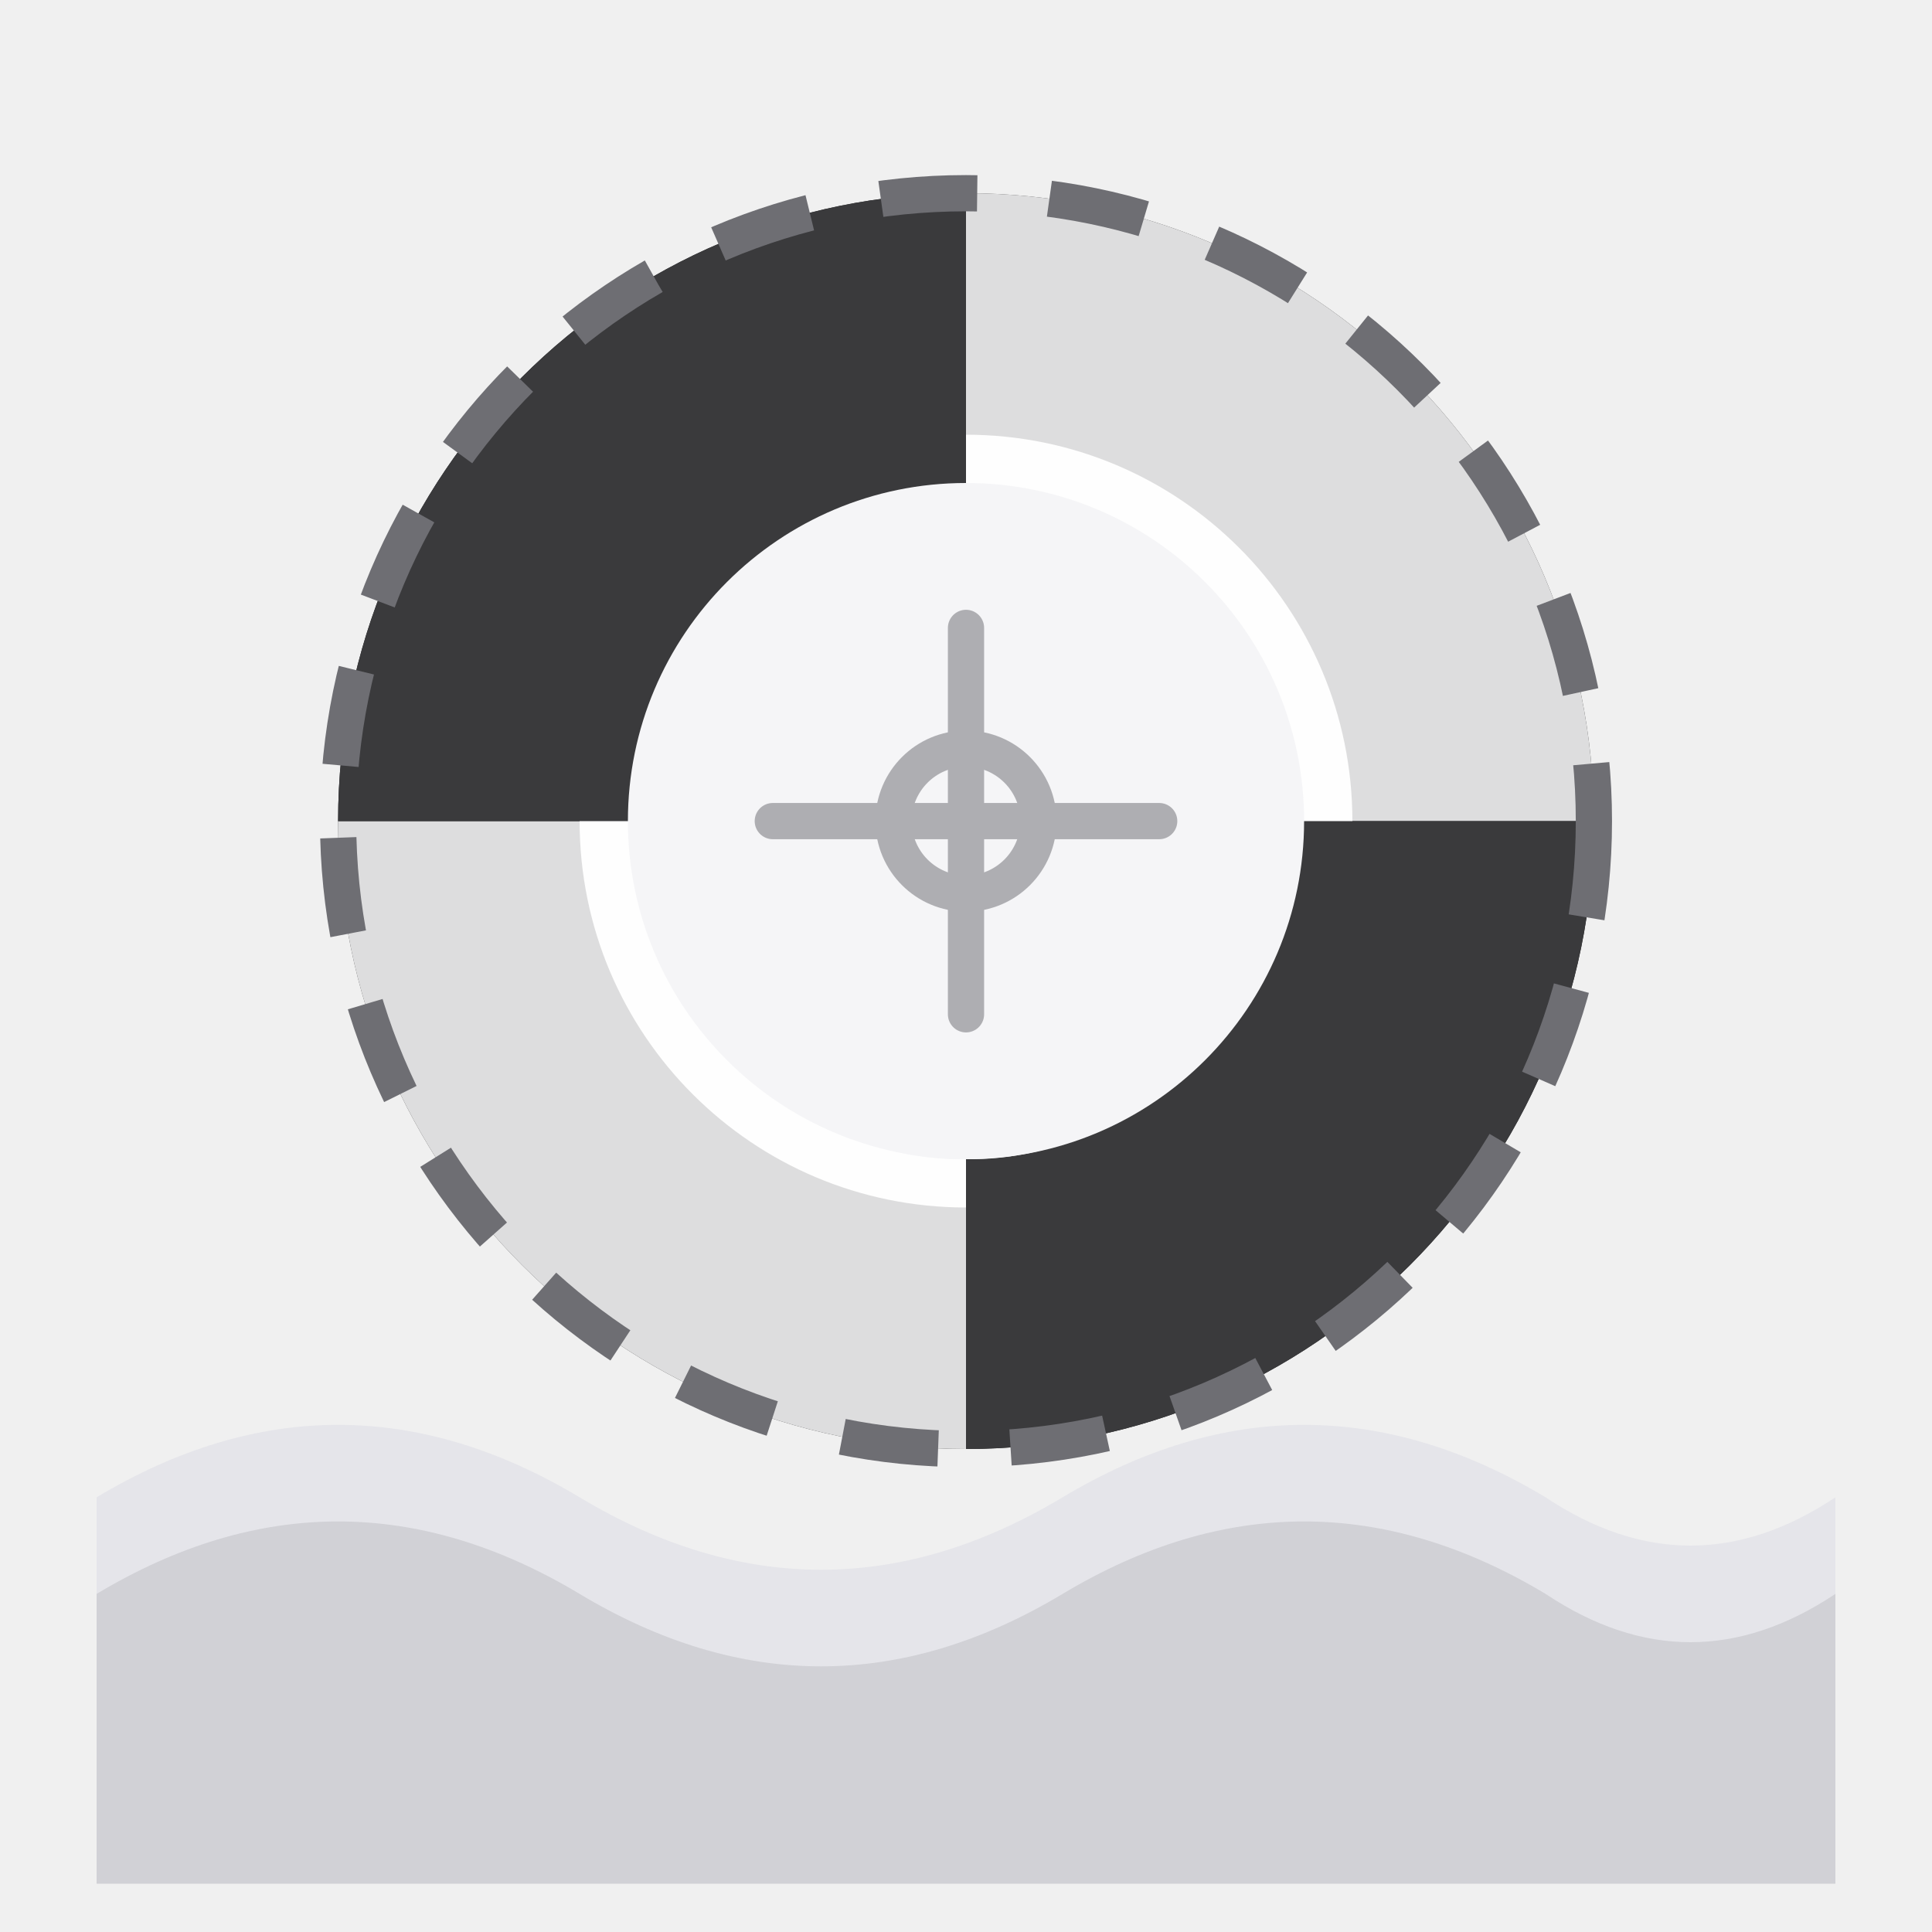
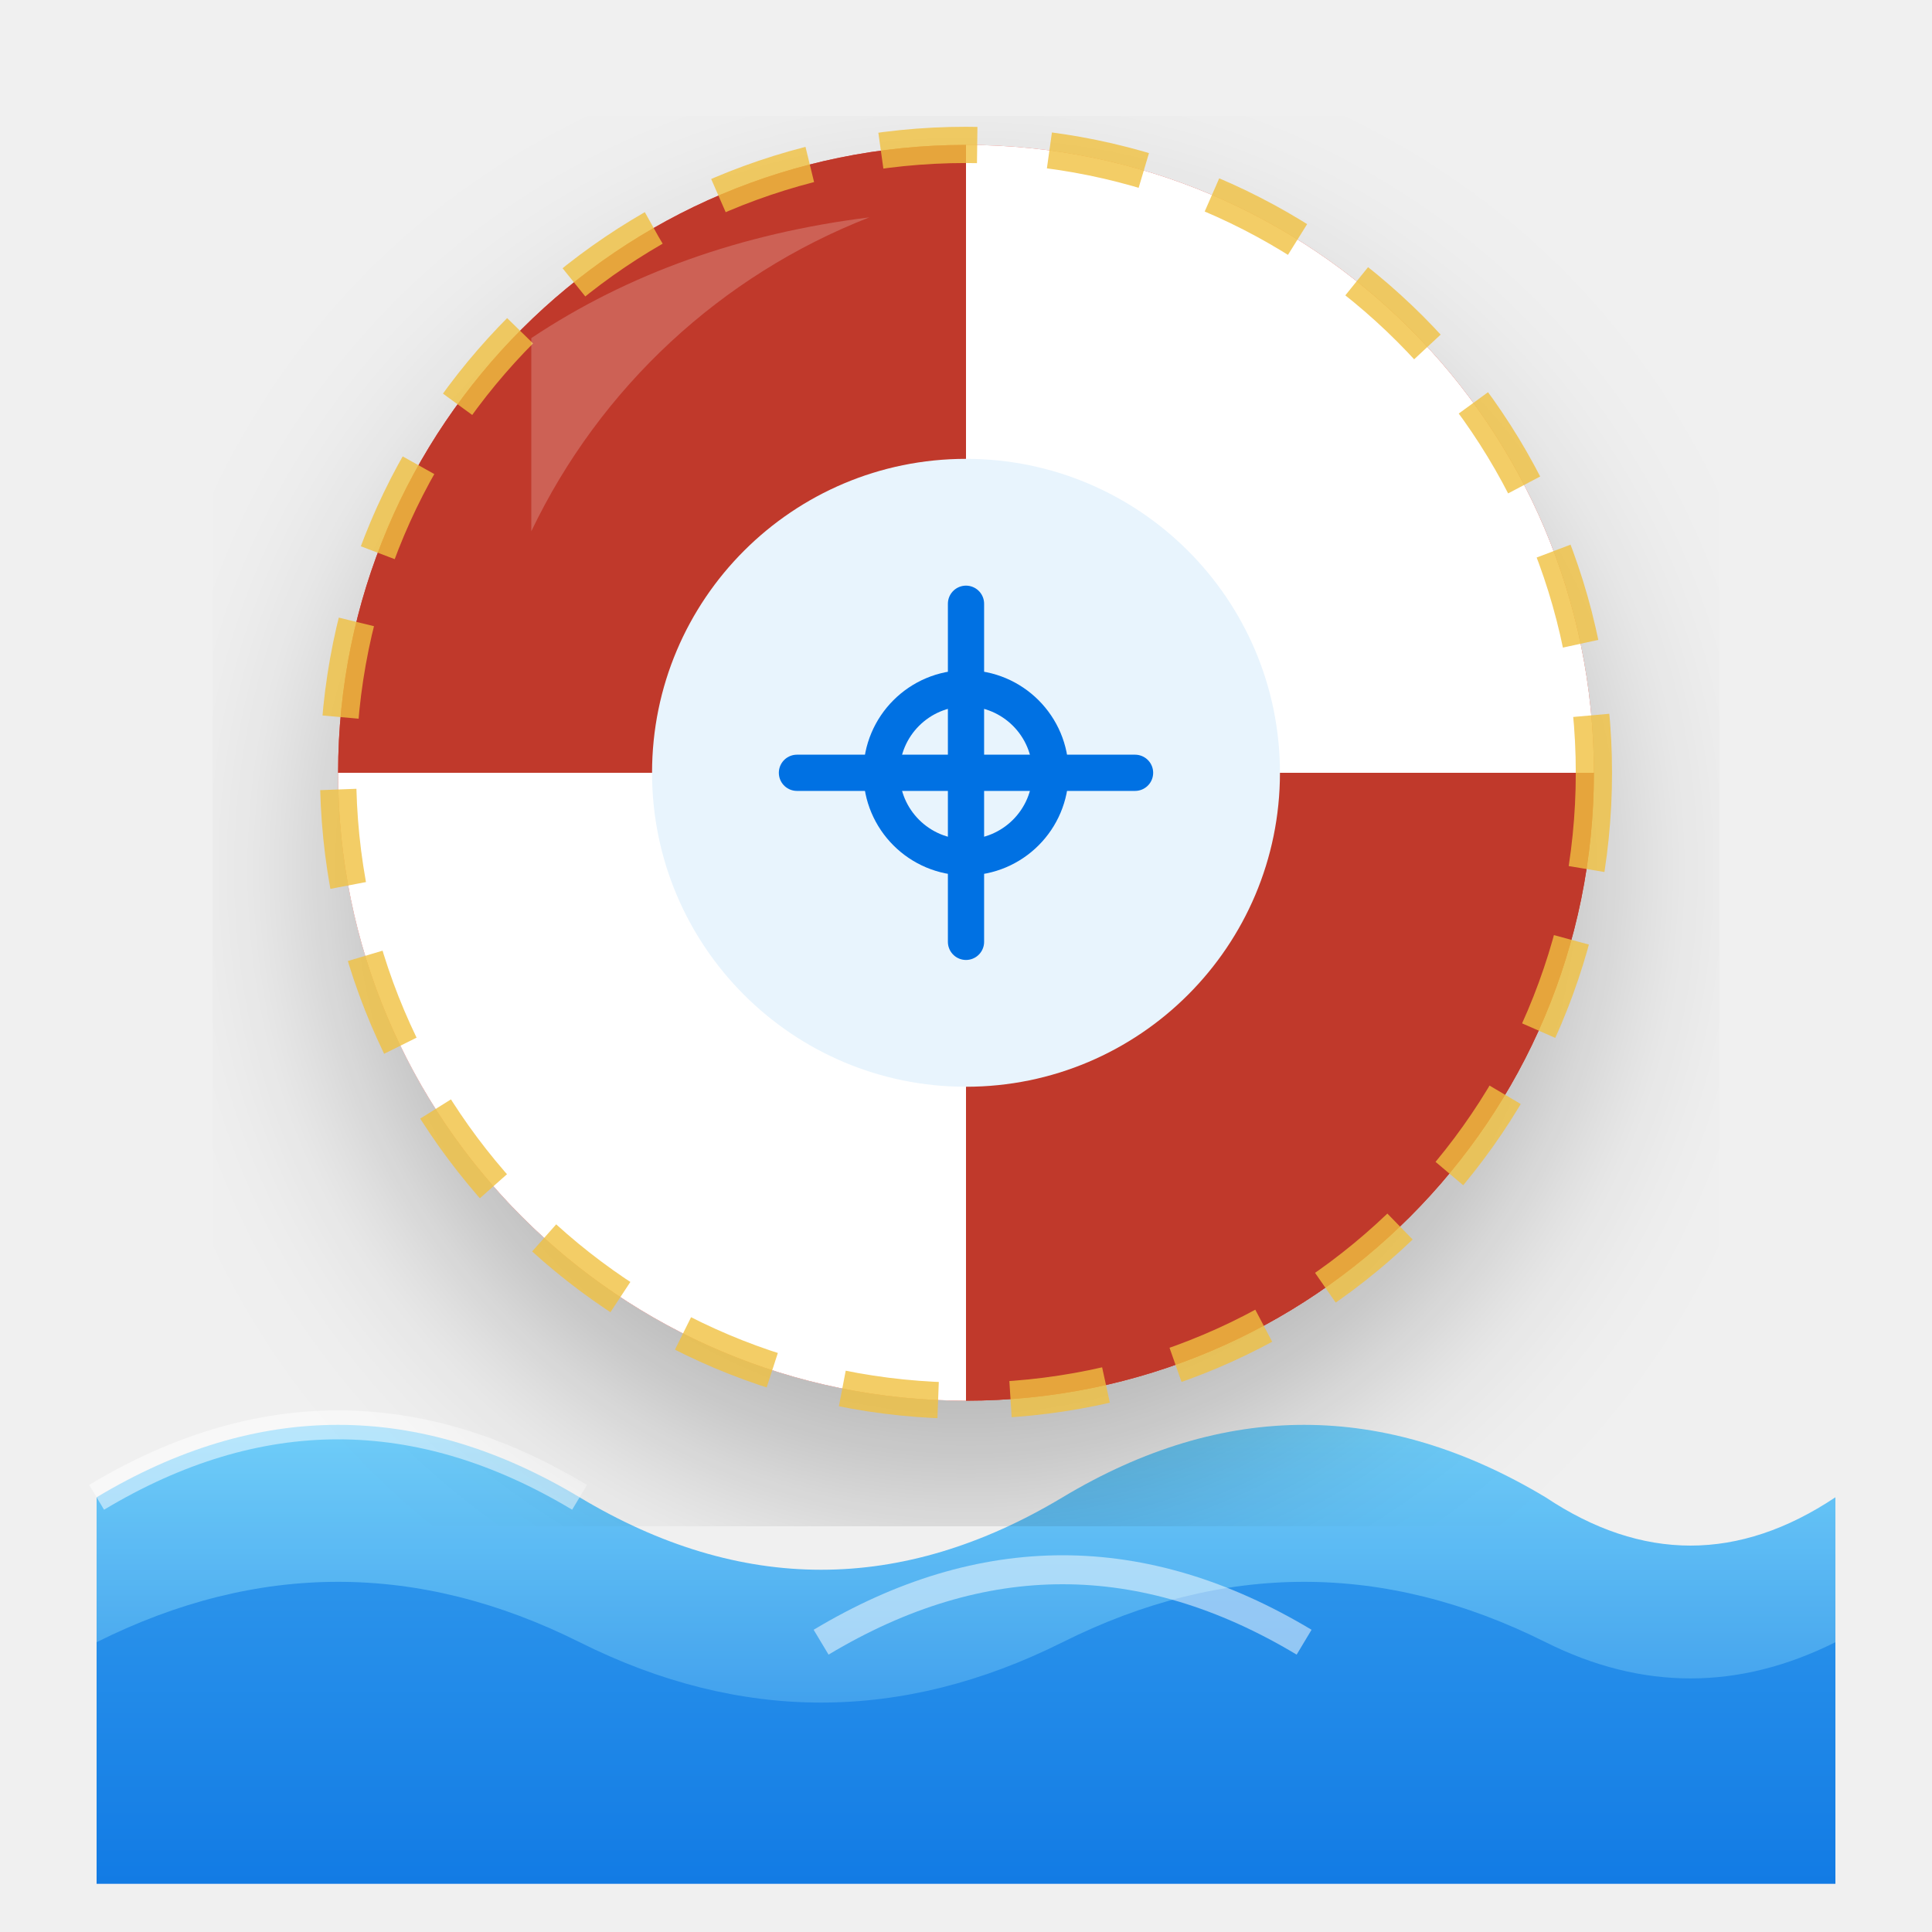
<svg xmlns="http://www.w3.org/2000/svg" viewBox="0 0 80 80">
-   <path d="M4 62 Q14 56 24 62 Q34 68 44 62 Q54 56 64 62 Q70 66 76 62 L76 76 L4 76 Z" fill="#e5e5ea" />
-   <path d="M4 66 Q14 60 24 66 Q34 72 44 66 Q54 60 64 66 Q70 70 76 66 L76 78 L4 78 Z" fill="#d1d1d6" />
-   <circle cx="40" cy="34" r="26" fill="#1d1d1f" />
-   <circle cx="40" cy="34" r="16" fill="#f5f5f7" />
-   <path d="M40 8 A26 26 0 0 1 66 34 L52 34 A12 12 0 0 0 40 22 Z" fill="white" opacity="0.85" />
-   <path d="M66 34 A26 26 0 0 1 40 60 L40 48 A12 12 0 0 0 52 34 Z" fill="#3a3a3c" />
-   <path d="M40 60 A26 26 0 0 1 14 34 L28 34 A12 12 0 0 0 40 48 Z" fill="white" opacity="0.85" />
-   <path d="M14 34 A26 26 0 0 1 40 8 L40 22 A12 12 0 0 0 28 34 Z" fill="#3a3a3c" />
-   <circle cx="40" cy="34" r="14" fill="#f5f5f7" />
-   <circle cx="40" cy="34" r="26" fill="none" stroke="#6e6e73" stroke-width="1.5" stroke-dasharray="4,3" />
-   <line x1="40" y1="26" x2="40" y2="42" stroke="#aeaeb2" stroke-width="1.5" stroke-linecap="round" />
-   <line x1="32" y1="34" x2="48" y2="34" stroke="#aeaeb2" stroke-width="1.5" stroke-linecap="round" />
-   <circle cx="40" cy="34" r="3" fill="none" stroke="#aeaeb2" stroke-width="1.5" />
+   <defs>
+     <radialGradient id="ringGrad" cx="40%" cy="35%" r="60%">
+       <stop offset="0%" stop-color="#FF6B6B" />
+       <stop offset="100%" stop-color="#C0392B" />
+     </radialGradient>
+     <linearGradient id="waterGrad" x1="0%" y1="0%" x2="0%" y2="100%">
+       <stop offset="0%" stop-color="#5AC8FA" />
+       <stop offset="100%" stop-color="#0071e3" />
+     </linearGradient>
+     <filter id="s">
+       <feDropShadow dx="0" dy="4" stdDeviation="4" flood-opacity="0.25" />
+     </filter>
+   </defs>
+   <path d="M4 62 Q14 56 24 62 Q34 68 44 62 Q54 56 64 62 Q70 66 76 62 L76 78 L4 78 Z" fill="url(#waterGrad)" opacity="0.85" />
+   <path d="M4 68 Q14 63 24 68 Q34 73 44 68 Q54 63 64 68 Q70 71 76 68 L76 78 L4 78 Z" fill="#0071e3" opacity="0.5" />
+   <path d="M4 62 Q14 56 24 62" fill="none" stroke="white" stroke-width="1.2" opacity="0.5" />
+   <path d="M34 68 Q44 62 54 68" fill="none" stroke="white" stroke-width="1.2" opacity="0.5" />
+   <circle cx="40" cy="32" r="26" fill="url(#ringGrad)" filter="url(#s)" />
+   <circle cx="40" cy="32" r="15" fill="#f0f0f5" />
+   <path d="M40 6 A26 26 0 0 1 66 32 L51 32 A11 11 0 0 0 40 21 Z" fill="white" />
+   <path d="M40 58 A26 26 0 0 1 14 32 L29 32 A11 11 0 0 0 40 43 Z" fill="white" />
+   <path d="M66 32 A26 26 0 0 1 40 58 L40 43 A11 11 0 0 0 51 32 Z" fill="#C0392B" />
+   <path d="M14 32 A26 26 0 0 1 40 6  L40 21 A11 11 0 0 0 29 32 Z" fill="#C0392B" />
+   <circle cx="40" cy="32" r="13" fill="#e8f4fd" />
+   <circle cx="40" cy="32" r="26" fill="none" stroke="#f0c040" stroke-width="1.5" stroke-dasharray="4,3" opacity="0.8" />
+   <line x1="40" y1="25" x2="40" y2="39" stroke="#0071e3" stroke-width="1.5" stroke-linecap="round" />
+   <line x1="33" y1="32" x2="47" y2="32" stroke="#0071e3" stroke-width="1.5" stroke-linecap="round" />
+   <circle cx="40" cy="32" r="3.5" fill="none" stroke="#0071e3" stroke-width="1.5" />
+   <path d="M22 14 Q28 10 36 9 A26 26 0 0 0 22 22 Z" fill="white" opacity="0.2" />
</svg>
